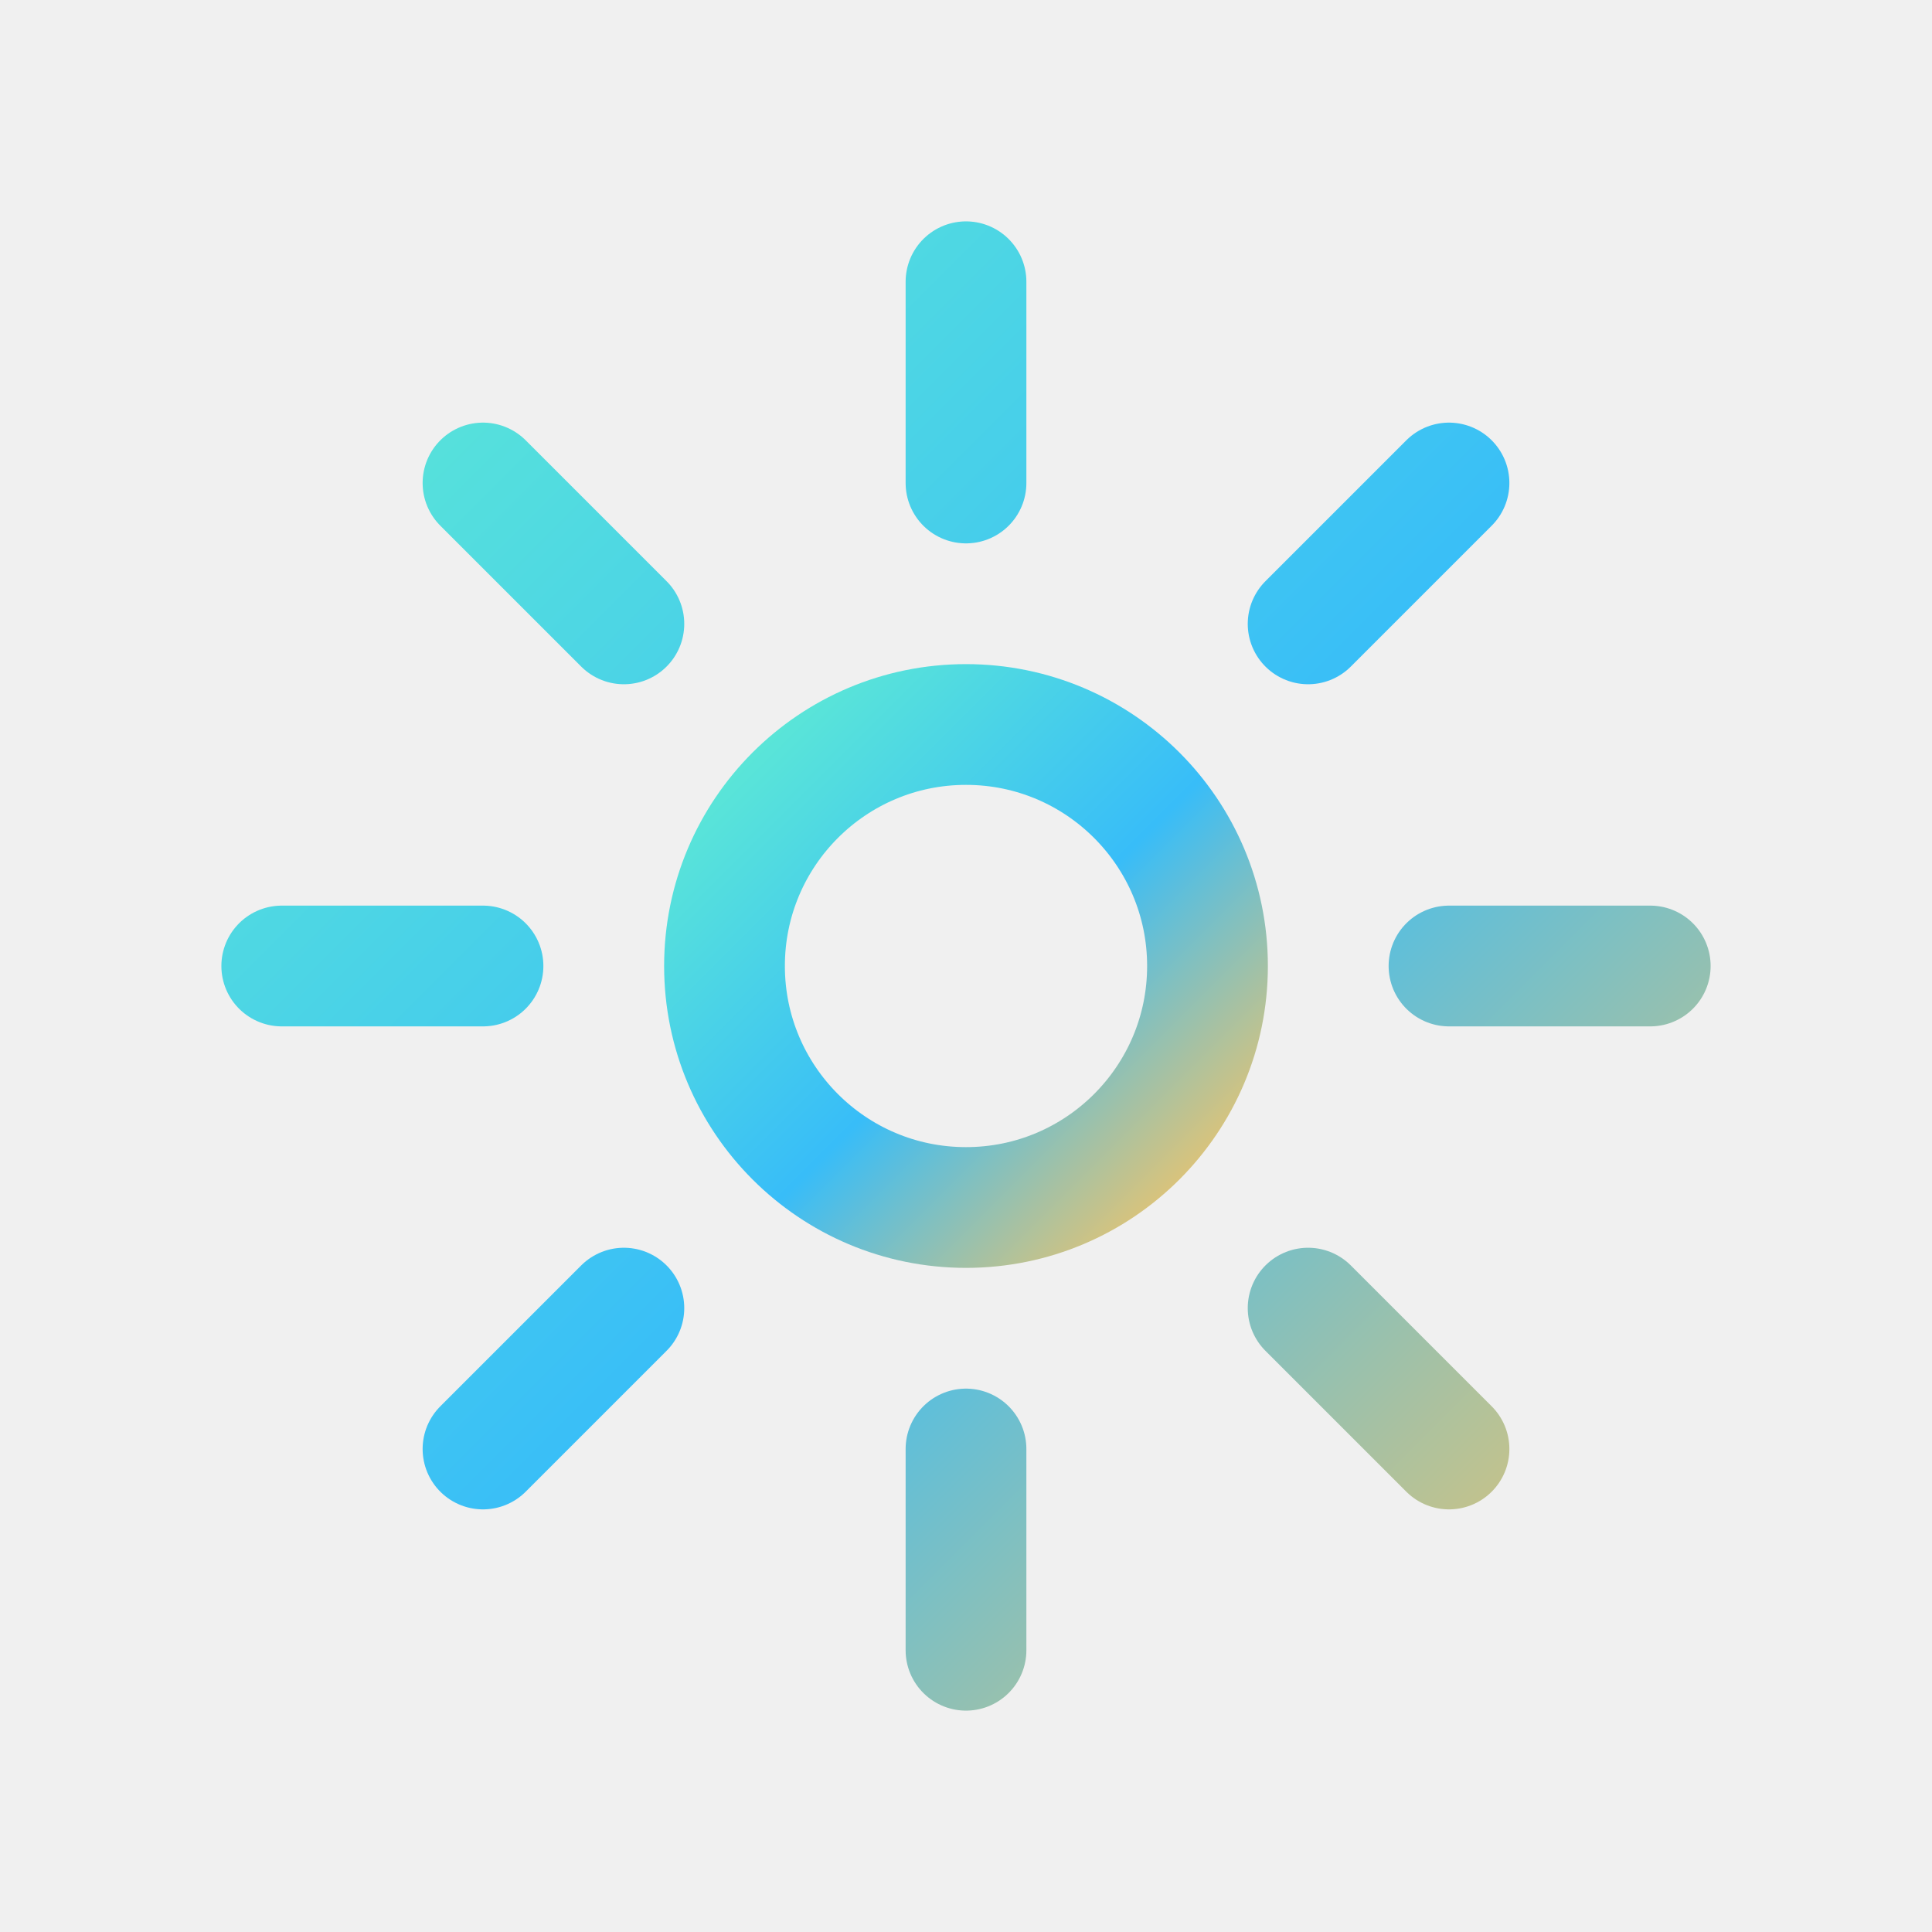
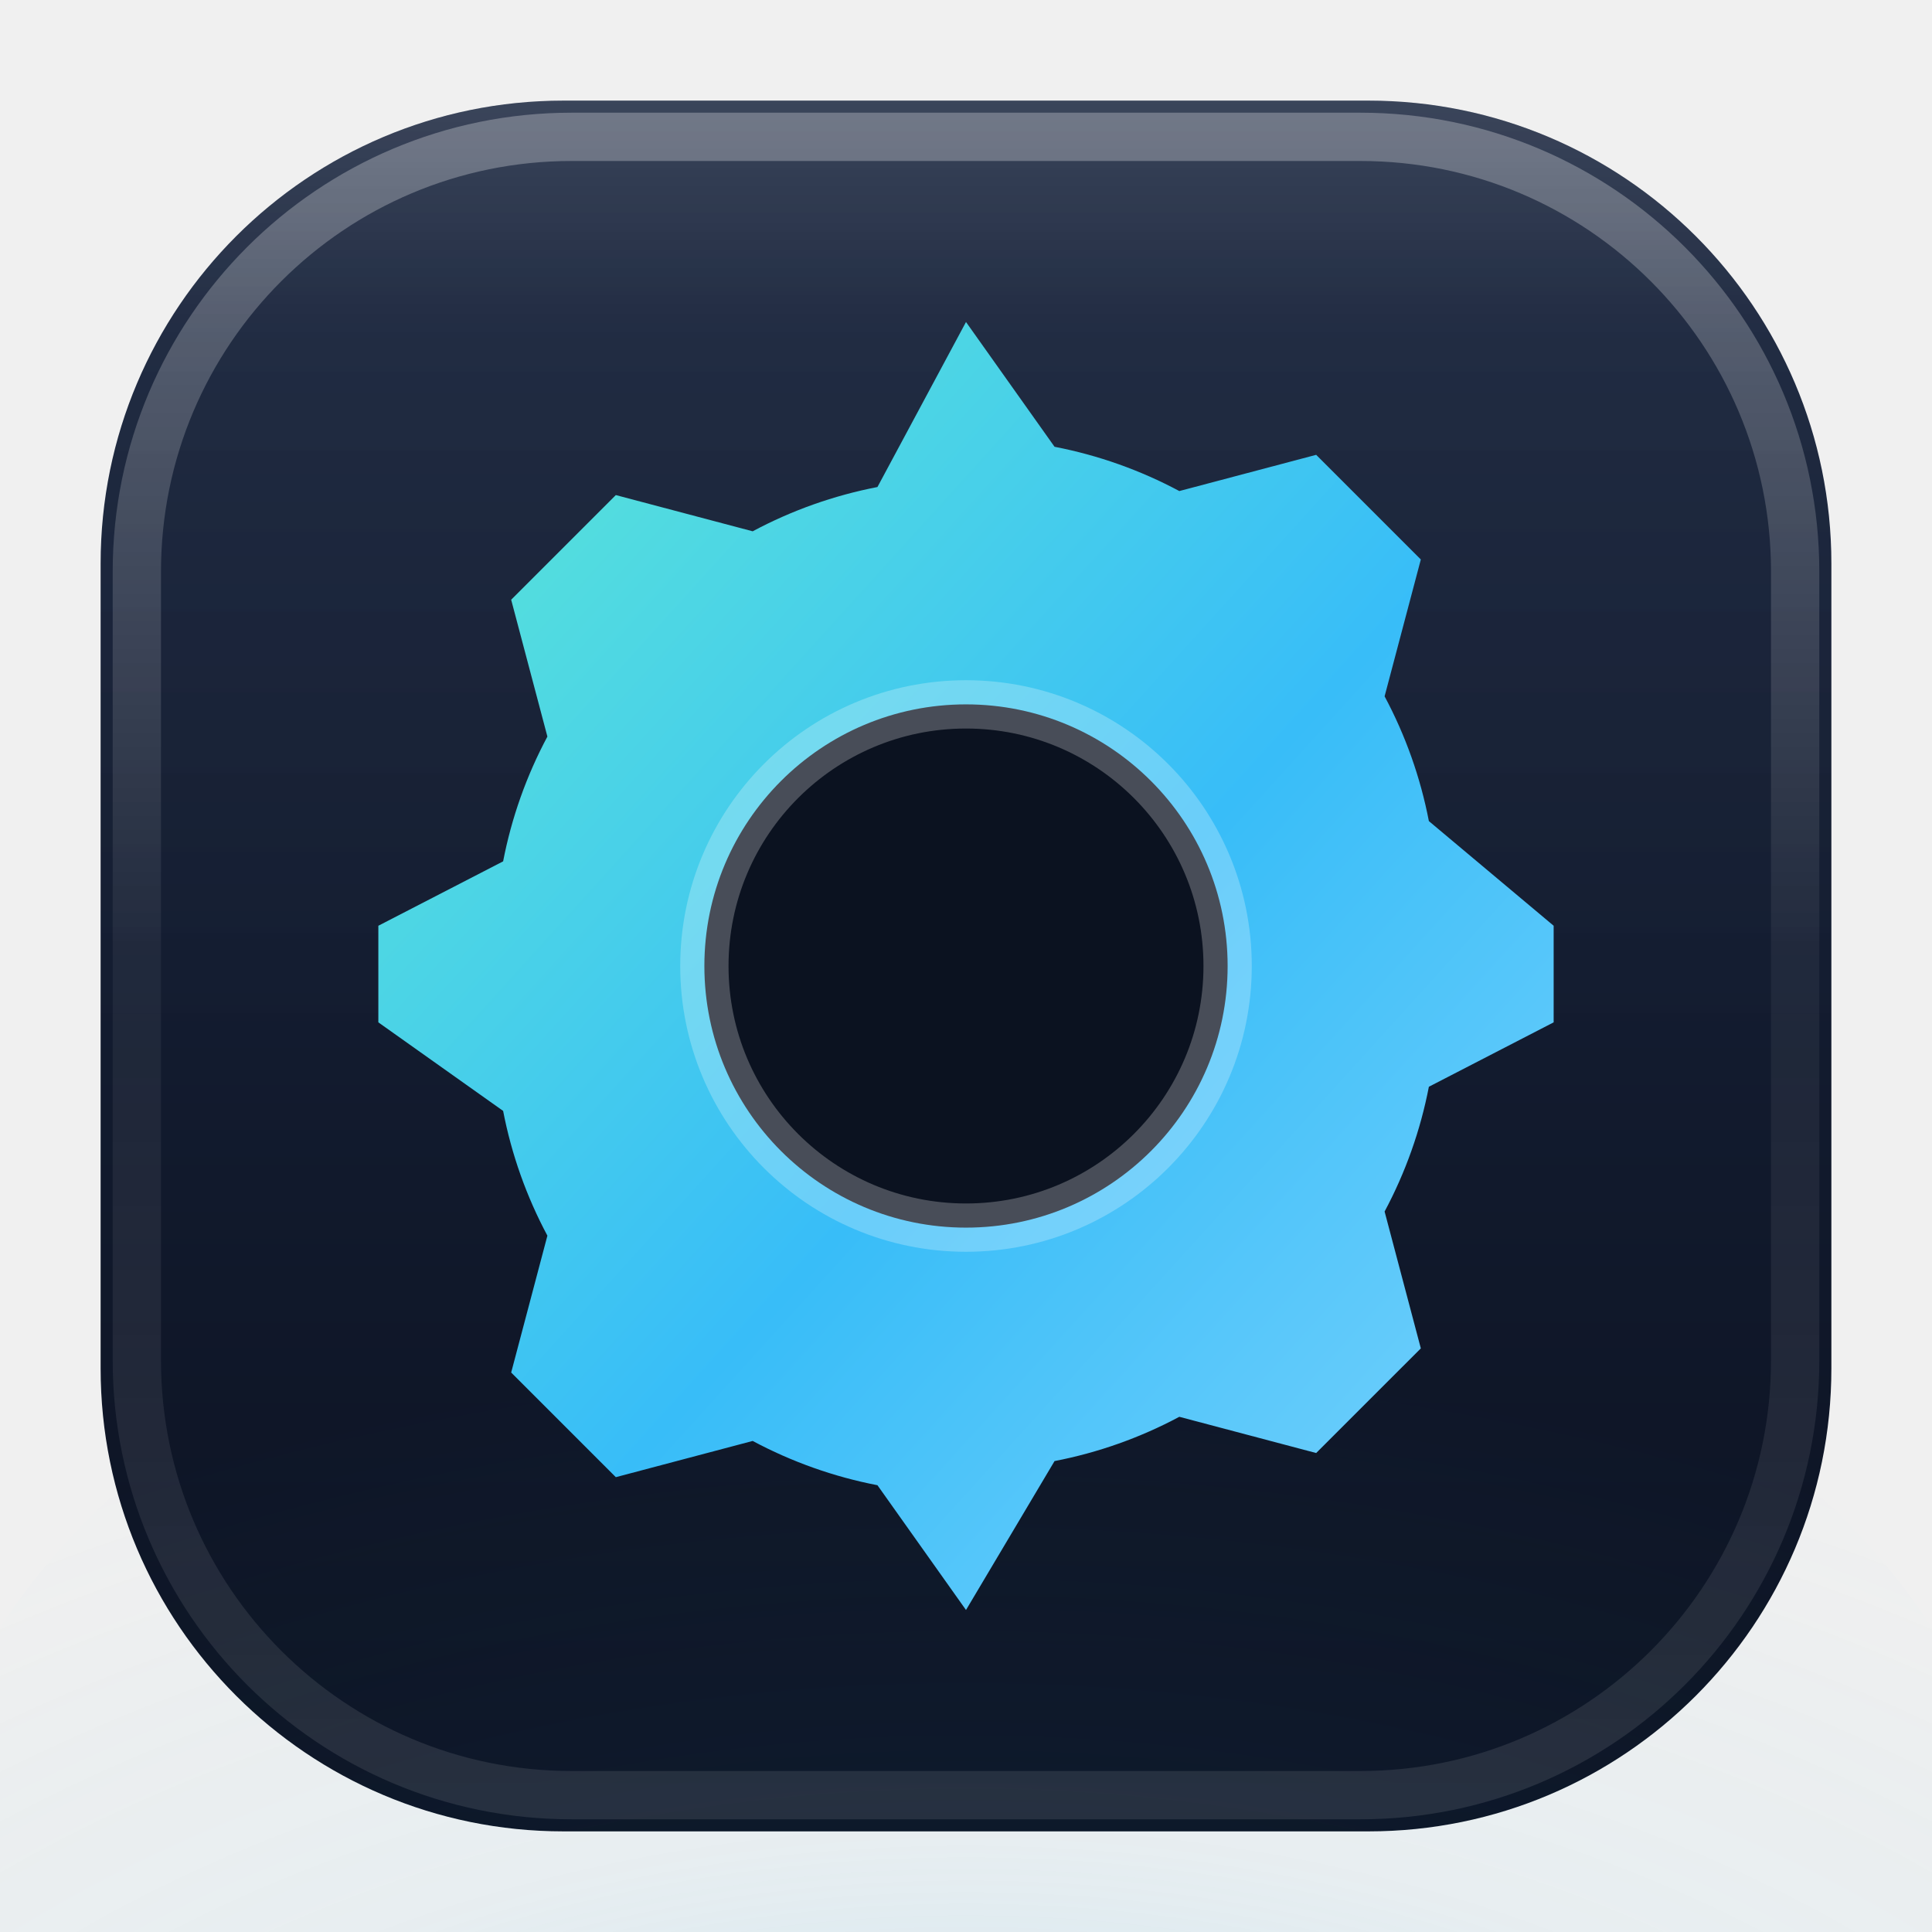
<svg xmlns="http://www.w3.org/2000/svg" viewBox="0 0 48 48" width="48" height="48">
  <defs>
+     <linearGradient id="tile" x1="0" y1="0" x2="0" y2="1">
+       <stop offset="0" stop-color="#1b2740" />
+       <stop offset="1" stop-color="#0b1120" />
+     </linearGradient>
+     <linearGradient id="scene" x1="0" y1="0" x2="0" y2="1">
+       <stop offset="0" stop-color="#ffffff" stop-opacity="0.14" />
+       <stop offset="0.14" stop-color="#ffffff" stop-opacity="0.035" />
+       <stop offset="0.55" stop-color="#ffffff" stop-opacity="0" />
+     </linearGradient>
+     <linearGradient id="edge" x1="0" y1="0" x2="0" y2="1">
+       <stop offset="0" stop-color="#ffffff" stop-opacity="0.28" />
+       <stop offset="0.5" stop-color="#ffffff" stop-opacity="0.05" />
+       <stop offset="1" stop-color="#ffffff" stop-opacity="0.10" />
+     </linearGradient>
    <linearGradient id="g" x1="0" y1="0" x2="1" y2="1">
      <stop offset="0" stop-color="#5eead4" />
-       <stop offset=".55" stop-color="#38bdf8" />
-       <stop offset="1" stop-color="#f0c46a" />
+       <stop offset="0.55" stop-color="#38bdf8" />
+       <stop offset="1" stop-color="#7dd3fc" />
    </linearGradient>
+     <linearGradient id="gd" x1="0" y1="0" x2="1" y2="1">
+       <stop offset="0" stop-color="#14b8a6" />
+       <stop offset="1" stop-color="#2563eb" />
+     </linearGradient>
+     <radialGradient id="glow" cx="0.5" cy="1" r="0.9">
+       <stop offset="0" stop-color="#38bdf8" stop-opacity="0.30" />
+       <stop offset="0.6" stop-color="#38bdf8" stop-opacity="0.05" />
+       <stop offset="1" stop-color="#38bdf8" stop-opacity="0" />
+     </radialGradient>
  </defs>
-   <g fill="none" stroke="url(#g)" stroke-width="3" stroke-linecap="round" stroke-linejoin="round">
-     <circle cx="24" cy="24" r="6" />
-     <path d="M24 7v5M24 36v5M7 24h5M36 24h5M12 12l3.5 3.5M32.5 32.5L36 36M36 12l-3.5 3.5M15.5 32.5L12 36" />
-   </g>
+   <rect x="2.5" y="2.5" width="43" height="43" rx="11.5" fill="url(#tile)" />
+   <ellipse cx="24" cy="47" rx="26" ry="17" fill="url(#glow)" />
+   <rect x="2.5" y="2.5" width="43" height="43" rx="11.5" fill="url(#scene)" />
+   <rect x="3.4" y="3.4" width="41.2" height="41.2" rx="10.8" fill="none" stroke="url(#edge)" stroke-width="1.2" />
+   <path d="M24 8l2.2 3.1a11 11 0 0 1 3.1 1.1l3.4-.9 2.6 2.6-.9 3.4a11 11 0 0 1 1.1 3.1L38.6 23v2.4l-3.1 1.6a11 11 0 0 1-1.1 3.1l.9 3.4-2.6 2.6-3.4-.9a11 11 0 0 1-3.1 1.1L24 40l-2.2-3.1a11 11 0 0 1-3.1-1.1l-3.4.9-2.6-2.6.9-3.4a11 11 0 0 1-1.1-3.1L9.4 25.4v-2.4l3.1-1.6a11 11 0 0 1 1.1-3.1l-.9-3.4 2.6-2.6 3.4.9a11 11 0 0 1 3.1-1.1z" fill="url(#g)" />
+   <circle cx="24" cy="24" r="6.5" fill="#0b1220" />
+   <circle cx="24" cy="24" r="6.5" fill="none" stroke="#ffffff" stroke-width="1.2" opacity="0.25" />
</svg>
